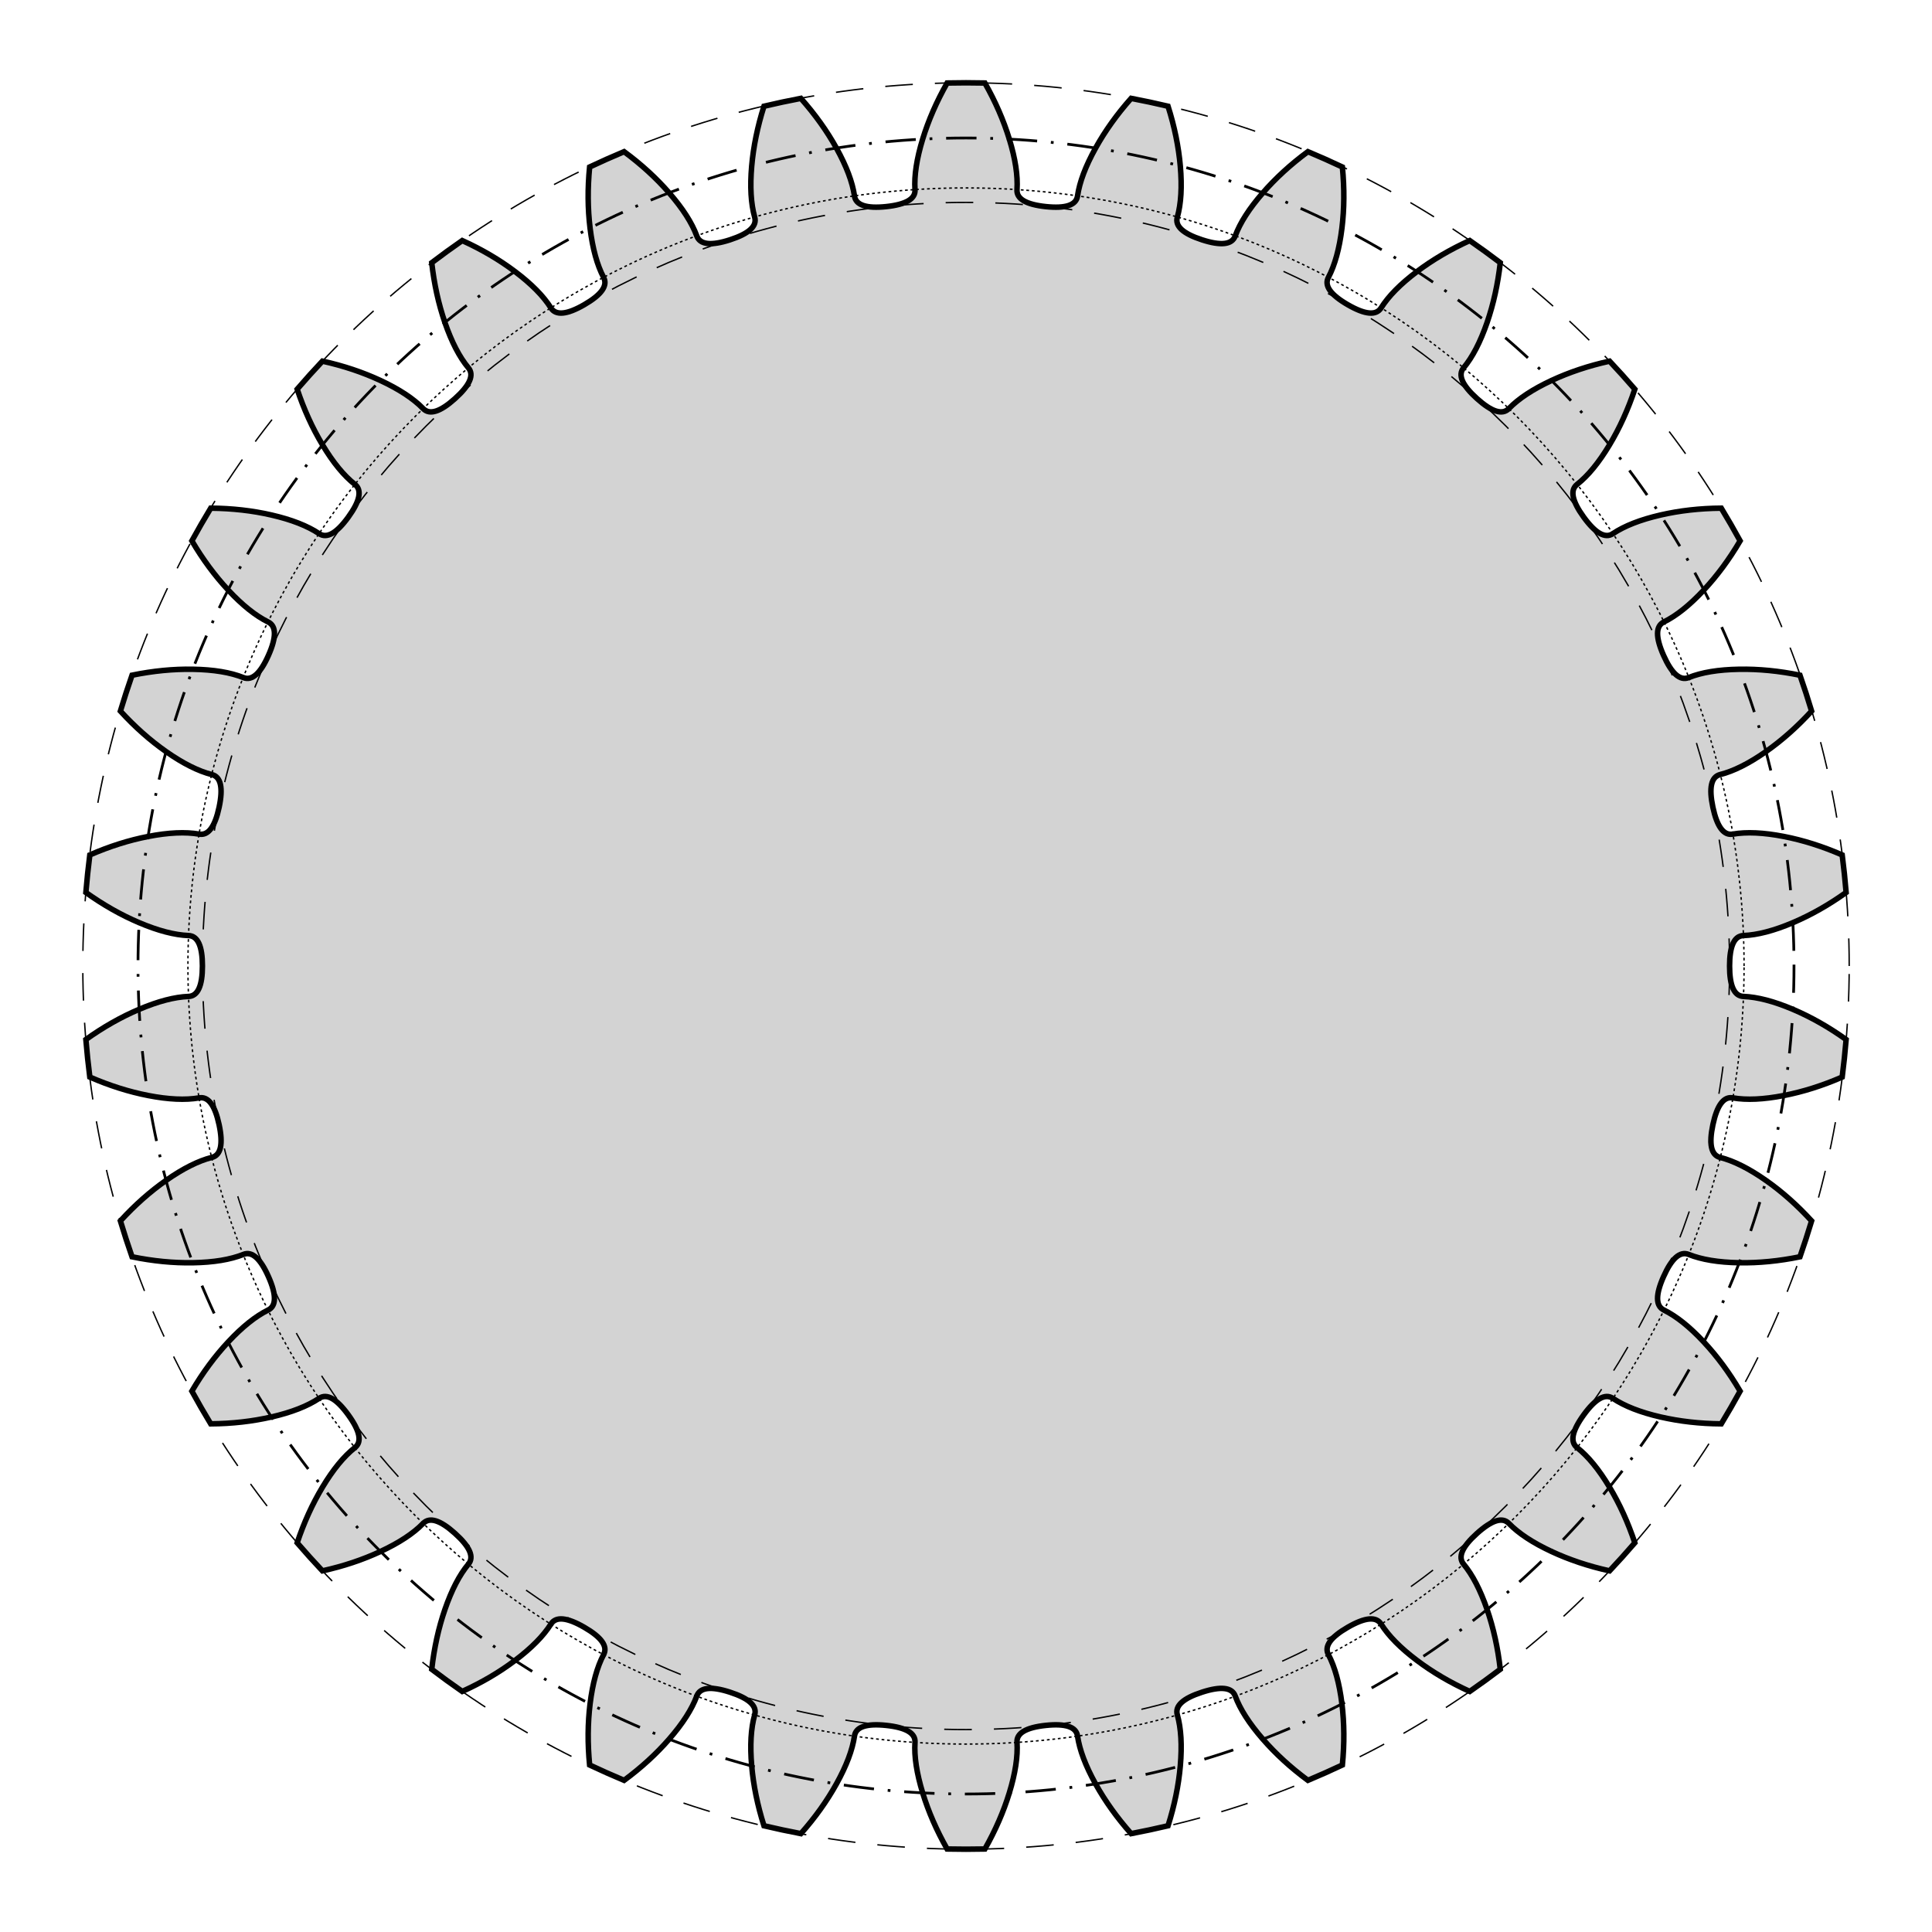
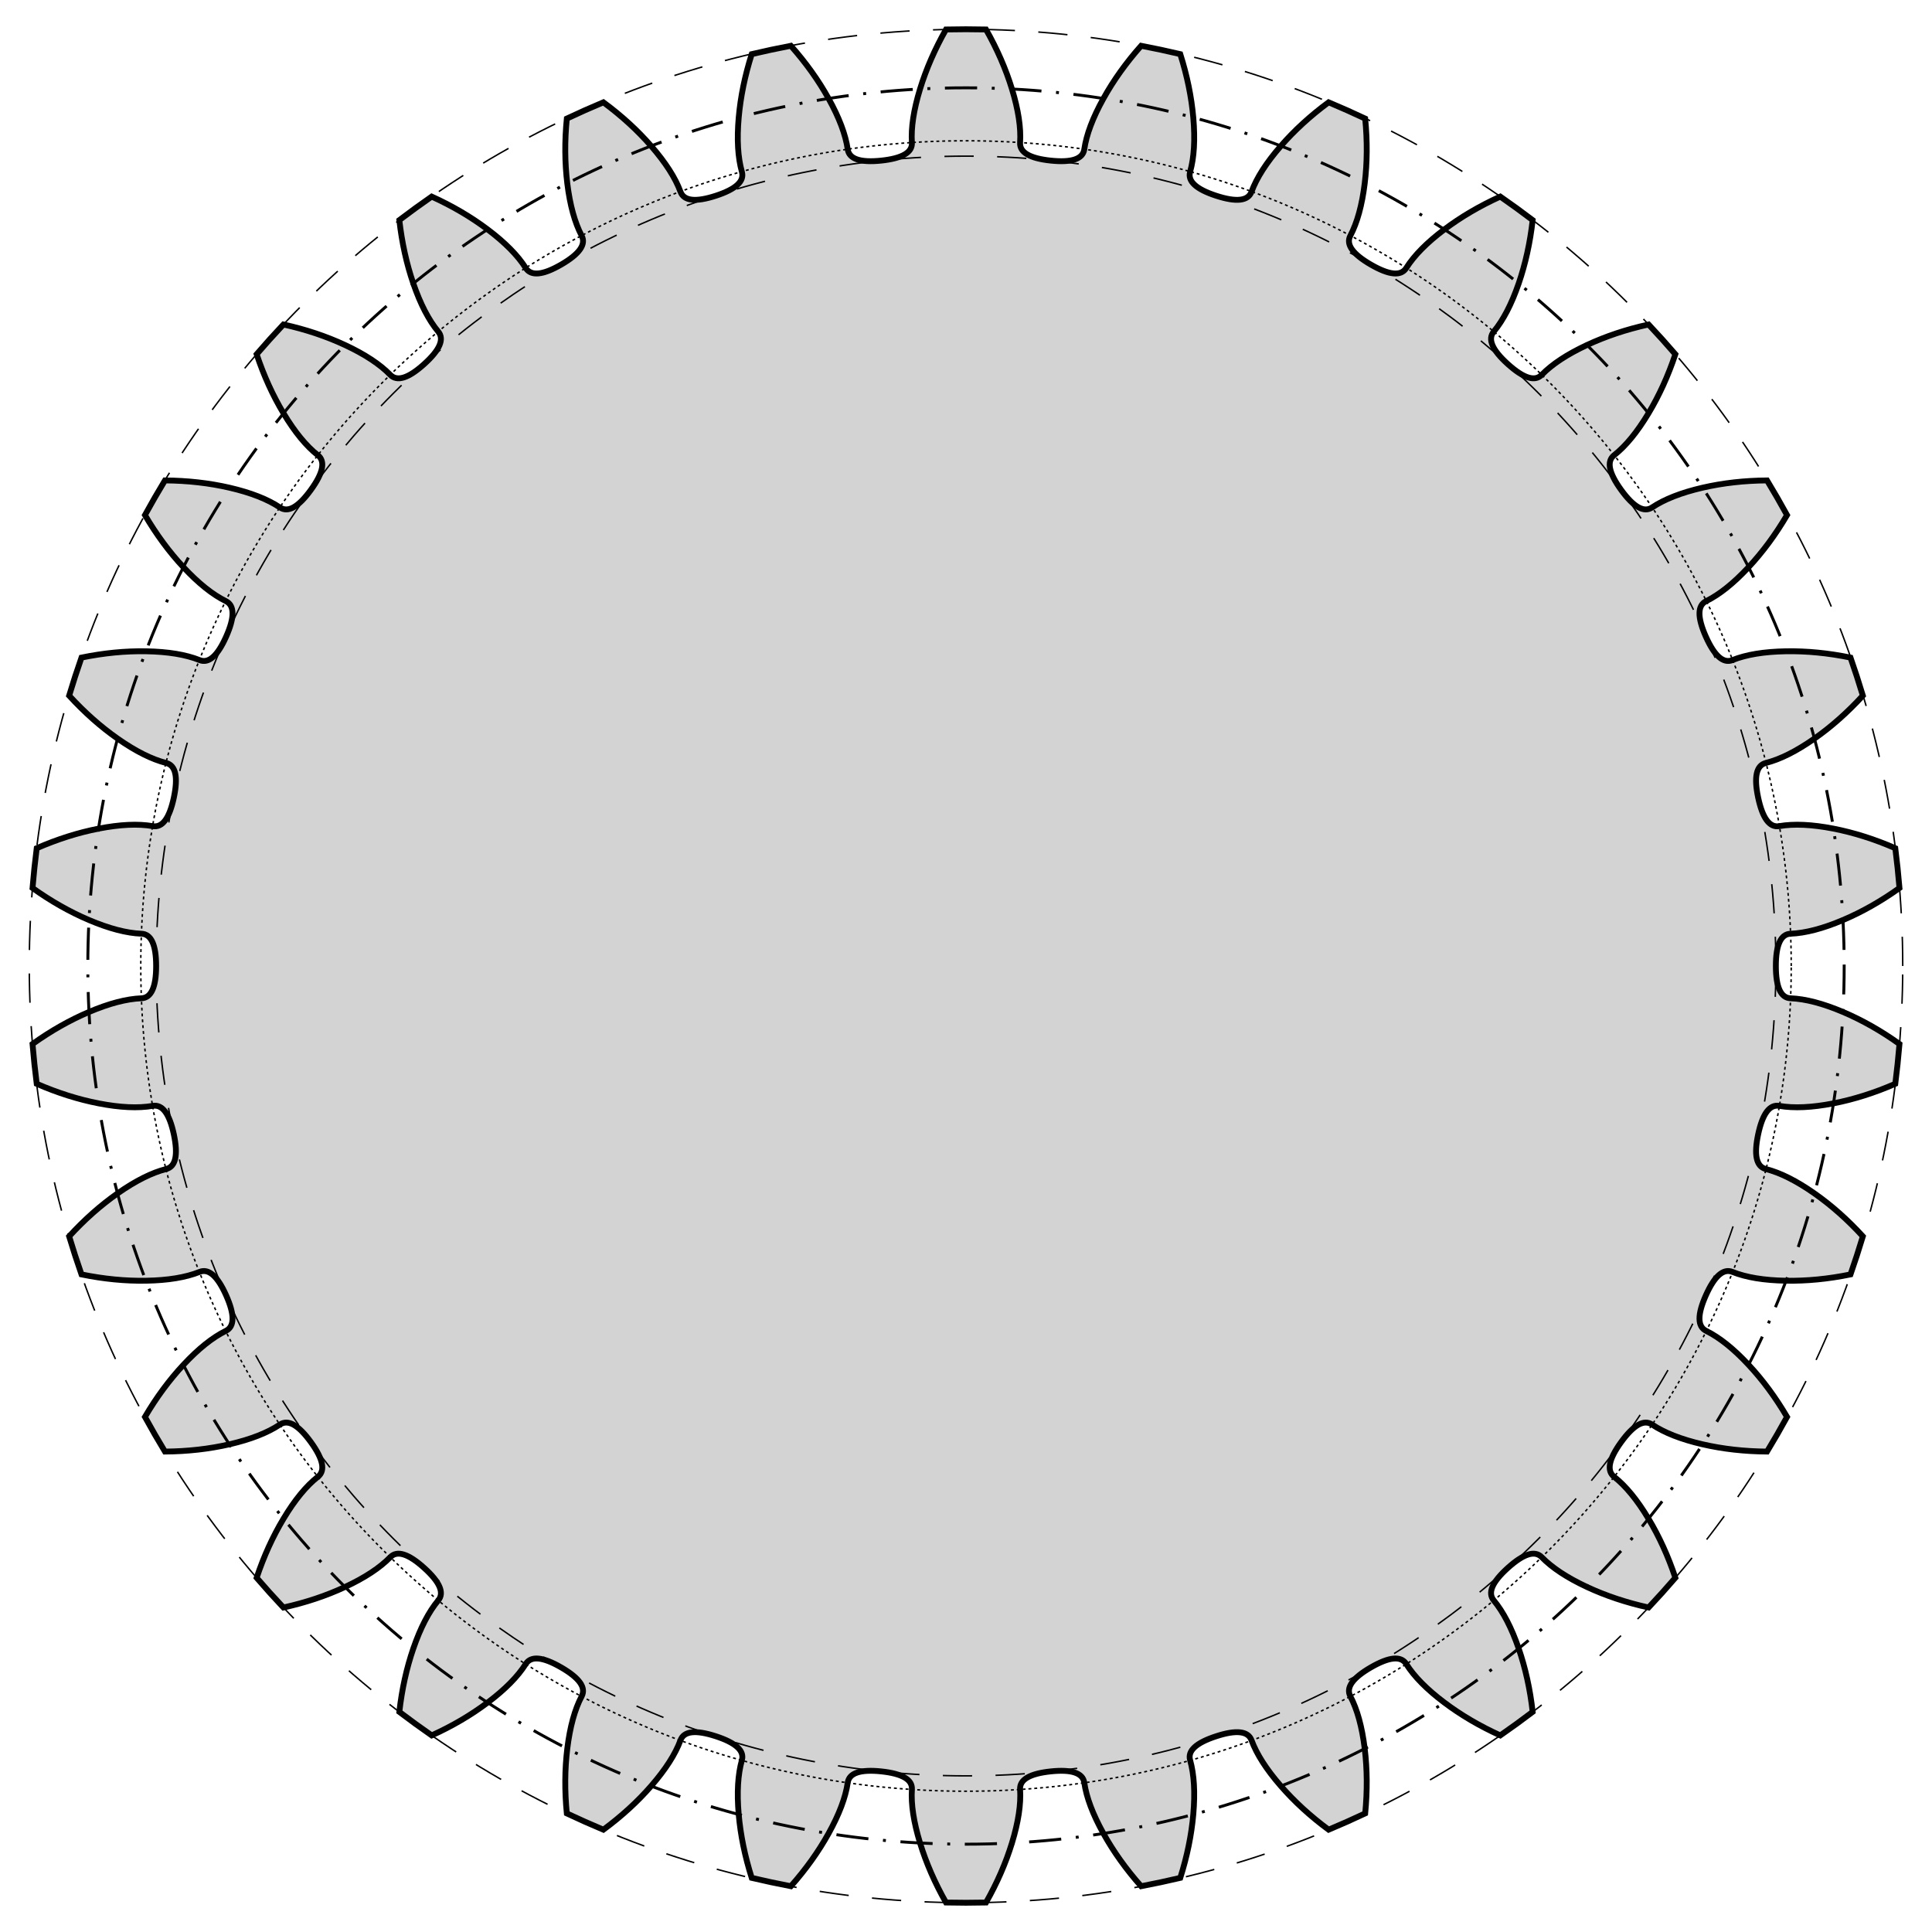
- <svg xmlns="http://www.w3.org/2000/svg" width="70mm" height="70mm" viewBox="-35.0 -35.0 70 70" version="1.1" baseProfile="full">
+ <svg xmlns="http://www.w3.org/2000/svg" width="66mm" height="66mm" viewBox="-33 -33 66 66" version="1.1" baseProfile="full">
  <style>
-         path { fill: lightgrey; stroke: black; stroke-width: 0.2}
+         .gearwheel { fill: lightgrey; stroke: black; stroke-width: 0.2}
        .helpline  { fill: none; stroke: black; stroke-width: 0.05; stroke-dasharray: 1 0.8 }
        .dotline   { fill: none; stroke: black; stroke-width: 0.05; stroke-dasharray: 0.1 0.1 }
        .symline   { fill: none; stroke: black; stroke-width: 0.1; stroke-dasharray: 1.1 0.5 0.1 0.5; stroke-dashoffset: -0.55 }
    </style>
  <g transform="scale(1 -1)">
-     <path d="M -2.892 27.514 Q -1.815 27.628 -1.848 28.130 Q -1.897 28.889 -1.570 29.959 Q -1.258 30.979 -0.684 31.993 A 32.000 32.000 0 0 0 0.684 31.993 Q 1.258 30.979 1.570 29.959 Q 1.897 28.889 1.848 28.130 Q 1.815 27.628 2.892 27.514 Q 3.969 27.401 4.041 27.900 Q 4.150 28.652 4.693 29.631 Q 5.210 30.564 5.983 31.436 A 32.000 32.000 0 0 0 7.320 31.151 Q 7.672 30.041 7.765 28.978 Q 7.862 27.863 7.656 27.131 Q 7.519 26.647 8.549 26.312 Q 9.580 25.977 9.754 26.450 Q 10.017 27.163 10.751 28.007 Q 11.451 28.813 12.388 29.505 A 32.000 32.000 0 0 0 13.637 28.949 Q 13.750 27.789 13.620 26.730 Q 13.483 25.619 13.129 24.947 Q 12.895 24.501 13.833 23.959 Q 14.771 23.418 15.040 23.844 Q 15.445 24.487 16.339 25.160 Q 17.191 25.802 18.252 26.284 A 32.000 32.000 0 0 0 19.358 25.481 Q 19.227 24.323 18.880 23.314 Q 18.515 22.256 18.029 21.672 Q 17.707 21.285 18.512 20.560 Q 19.317 19.835 19.669 20.196 Q 20.199 20.740 21.213 21.213 Q 22.180 21.664 23.318 21.915 A 32.000 32.000 0 0 0 24.233 20.899 Q 23.864 19.794 23.314 18.880 Q 22.738 17.920 22.141 17.450 Q 21.746 17.138 22.382 16.262 Q 23.019 15.385 23.438 15.665 Q 24.070 16.087 25.160 16.339 Q 26.200 16.579 27.365 16.588 A 32.000 32.000 0 0 0 28.048 15.404 Q 27.458 14.400 26.730 13.620 Q 25.967 12.801 25.285 12.465 Q 24.834 12.242 25.274 11.253 Q 25.715 10.263 26.182 10.450 Q 26.888 10.732 28.007 10.751 Q 29.074 10.770 30.216 10.536 A 32.000 32.000 0 0 0 30.638 9.236 Q 29.852 8.377 28.978 7.765 Q 28.061 7.123 27.324 6.936 Q 26.836 6.812 27.061 5.752 Q 27.287 4.692 27.783 4.778 Q 28.532 4.907 29.631 4.693 Q 30.678 4.489 31.746 4.024 A 32.000 32.000 0 0 0 31.889 2.664 Q 30.941 1.987 29.959 1.570 Q 28.929 1.133 28.169 1.103 Q 27.666 1.083 27.666 0.000 Q 27.666 -1.083 28.169 -1.103 Q 28.929 -1.133 29.959 -1.570 Q 30.941 -1.987 31.889 -2.664 A 32.000 32.000 0 0 0 31.746 -4.024 Q 30.678 -4.489 29.631 -4.693 Q 28.532 -4.907 27.783 -4.778 Q 27.287 -4.692 27.061 -5.752 Q 26.836 -6.812 27.324 -6.936 Q 28.061 -7.123 28.978 -7.765 Q 29.852 -8.377 30.638 -9.236 A 32.000 32.000 0 0 0 30.216 -10.536 Q 29.074 -10.770 28.007 -10.751 Q 26.888 -10.732 26.182 -10.450 Q 25.715 -10.263 25.274 -11.253 Q 24.834 -12.242 25.285 -12.465 Q 25.967 -12.801 26.730 -13.620 Q 27.458 -14.400 28.048 -15.404 A 32.000 32.000 0 0 0 27.365 -16.588 Q 26.200 -16.579 25.160 -16.339 Q 24.070 -16.087 23.438 -15.665 Q 23.019 -15.385 22.382 -16.262 Q 21.746 -17.138 22.141 -17.450 Q 22.738 -17.920 23.314 -18.880 Q 23.864 -19.794 24.233 -20.899 A 32.000 32.000 0 0 0 23.318 -21.915 Q 22.180 -21.664 21.213 -21.213 Q 20.199 -20.740 19.669 -20.196 Q 19.317 -19.835 18.512 -20.560 Q 17.707 -21.285 18.029 -21.672 Q 18.515 -22.256 18.880 -23.314 Q 19.227 -24.323 19.358 -25.481 A 32.000 32.000 0 0 0 18.252 -26.284 Q 17.191 -25.802 16.339 -25.160 Q 15.445 -24.487 15.040 -23.844 Q 14.771 -23.418 13.833 -23.959 Q 12.895 -24.501 13.129 -24.947 Q 13.483 -25.619 13.620 -26.730 Q 13.750 -27.789 13.637 -28.949 A 32.000 32.000 0 0 0 12.388 -29.505 Q 11.451 -28.813 10.751 -28.007 Q 10.017 -27.163 9.754 -26.450 Q 9.580 -25.977 8.549 -26.312 Q 7.519 -26.647 7.656 -27.131 Q 7.862 -27.863 7.765 -28.978 Q 7.672 -30.041 7.320 -31.151 A 32.000 32.000 0 0 0 5.983 -31.436 Q 5.210 -30.564 4.693 -29.631 Q 4.150 -28.652 4.041 -27.900 Q 3.969 -27.401 2.892 -27.514 Q 1.815 -27.628 1.848 -28.130 Q 1.897 -28.889 1.570 -29.959 Q 1.258 -30.979 0.684 -31.993 A 32.000 32.000 0 0 0 -0.684 -31.993 Q -1.258 -30.979 -1.570 -29.959 Q -1.897 -28.889 -1.848 -28.130 Q -1.815 -27.628 -2.892 -27.514 Q -3.969 -27.401 -4.041 -27.900 Q -4.150 -28.652 -4.693 -29.631 Q -5.210 -30.564 -5.983 -31.436 A 32.000 32.000 0 0 0 -7.320 -31.151 Q -7.672 -30.041 -7.765 -28.978 Q -7.862 -27.863 -7.656 -27.131 Q -7.519 -26.647 -8.549 -26.312 Q -9.580 -25.977 -9.754 -26.450 Q -10.017 -27.163 -10.751 -28.007 Q -11.451 -28.813 -12.388 -29.505 A 32.000 32.000 0 0 0 -13.637 -28.949 Q -13.750 -27.789 -13.620 -26.730 Q -13.483 -25.619 -13.129 -24.947 Q -12.895 -24.501 -13.833 -23.959 Q -14.771 -23.418 -15.040 -23.844 Q -15.445 -24.487 -16.339 -25.160 Q -17.191 -25.802 -18.252 -26.284 A 32.000 32.000 0 0 0 -19.358 -25.481 Q -19.227 -24.323 -18.880 -23.314 Q -18.515 -22.256 -18.029 -21.672 Q -17.707 -21.285 -18.512 -20.560 Q -19.317 -19.835 -19.669 -20.196 Q -20.199 -20.740 -21.213 -21.213 Q -22.180 -21.664 -23.318 -21.915 A 32.000 32.000 0 0 0 -24.233 -20.899 Q -23.864 -19.794 -23.314 -18.880 Q -22.738 -17.920 -22.141 -17.450 Q -21.746 -17.138 -22.382 -16.262 Q -23.019 -15.385 -23.438 -15.665 Q -24.070 -16.087 -25.160 -16.339 Q -26.200 -16.579 -27.365 -16.588 A 32.000 32.000 0 0 0 -28.048 -15.404 Q -27.458 -14.400 -26.730 -13.620 Q -25.967 -12.801 -25.285 -12.465 Q -24.834 -12.242 -25.274 -11.253 Q -25.715 -10.263 -26.182 -10.450 Q -26.888 -10.732 -28.007 -10.751 Q -29.074 -10.770 -30.216 -10.536 A 32.000 32.000 0 0 0 -30.638 -9.236 Q -29.852 -8.377 -28.978 -7.765 Q -28.061 -7.123 -27.324 -6.936 Q -26.836 -6.812 -27.061 -5.752 Q -27.287 -4.692 -27.783 -4.778 Q -28.532 -4.907 -29.631 -4.693 Q -30.678 -4.489 -31.746 -4.024 A 32.000 32.000 0 0 0 -31.889 -2.664 Q -30.941 -1.987 -29.959 -1.570 Q -28.929 -1.133 -28.169 -1.103 Q -27.666 -1.083 -27.666 -0.000 Q -27.666 1.083 -28.169 1.103 Q -28.929 1.133 -29.959 1.570 Q -30.941 1.987 -31.889 2.664 A 32.000 32.000 0 0 0 -31.746 4.024 Q -30.678 4.489 -29.631 4.693 Q -28.532 4.907 -27.783 4.778 Q -27.287 4.692 -27.061 5.752 Q -26.836 6.812 -27.324 6.936 Q -28.061 7.123 -28.978 7.765 Q -29.852 8.377 -30.638 9.236 A 32.000 32.000 0 0 0 -30.216 10.536 Q -29.074 10.770 -28.007 10.751 Q -26.888 10.732 -26.182 10.450 Q -25.715 10.263 -25.274 11.253 Q -24.834 12.242 -25.285 12.465 Q -25.967 12.801 -26.730 13.620 Q -27.458 14.400 -28.048 15.404 A 32.000 32.000 0 0 0 -27.365 16.588 Q -26.200 16.579 -25.160 16.339 Q -24.070 16.087 -23.438 15.665 Q -23.019 15.385 -22.382 16.262 Q -21.746 17.138 -22.141 17.450 Q -22.738 17.920 -23.314 18.880 Q -23.864 19.794 -24.233 20.899 A 32.000 32.000 0 0 0 -23.318 21.915 Q -22.180 21.664 -21.213 21.213 Q -20.199 20.740 -19.669 20.196 Q -19.317 19.835 -18.512 20.560 Q -17.707 21.285 -18.029 21.672 Q -18.515 22.256 -18.880 23.314 Q -19.227 24.323 -19.358 25.481 A 32.000 32.000 0 0 0 -18.252 26.284 Q -17.191 25.802 -16.339 25.160 Q -15.445 24.487 -15.040 23.844 Q -14.771 23.418 -13.833 23.959 Q -12.895 24.501 -13.129 24.947 Q -13.483 25.619 -13.620 26.730 Q -13.750 27.789 -13.637 28.949 A 32.000 32.000 0 0 0 -12.388 29.505 Q -11.451 28.813 -10.751 28.007 Q -10.017 27.163 -9.754 26.450 Q -9.580 25.977 -8.549 26.312 Q -7.519 26.647 -7.656 27.131 Q -7.862 27.863 -7.765 28.978 Q -7.672 30.041 -7.320 31.151 A 32.000 32.000 0 0 0 -5.983 31.436 Q -5.210 30.564 -4.693 29.631 Q -4.150 28.652 -4.041 27.900 Q -3.969 27.401 -2.892 27.514 C" />
+     <path class="gearwheel" d="M -2.892 27.514 Q -1.815 27.628 -1.848 28.130 Q -1.897 28.889 -1.570 29.959 Q -1.258 30.979 -0.684 31.993 A 32.000 32.000 0 0 0 0.684 31.993 Q 1.258 30.979 1.570 29.959 Q 1.897 28.889 1.848 28.130 Q 1.815 27.628 2.892 27.514 Q 3.969 27.401 4.041 27.900 Q 4.150 28.652 4.693 29.631 Q 5.210 30.564 5.983 31.436 A 32.000 32.000 0 0 0 7.320 31.151 Q 7.672 30.041 7.765 28.978 Q 7.862 27.863 7.656 27.131 Q 7.519 26.647 8.549 26.312 Q 9.580 25.977 9.754 26.450 Q 10.017 27.163 10.751 28.007 Q 11.451 28.813 12.388 29.505 A 32.000 32.000 0 0 0 13.637 28.949 Q 13.750 27.789 13.620 26.730 Q 13.483 25.619 13.129 24.947 Q 12.895 24.501 13.833 23.959 Q 14.771 23.418 15.040 23.844 Q 15.445 24.487 16.339 25.160 Q 17.191 25.802 18.252 26.284 A 32.000 32.000 0 0 0 19.358 25.481 Q 19.227 24.323 18.880 23.314 Q 18.515 22.256 18.029 21.672 Q 17.707 21.285 18.512 20.560 Q 19.317 19.835 19.669 20.196 Q 20.199 20.740 21.213 21.213 Q 22.180 21.664 23.318 21.915 A 32.000 32.000 0 0 0 24.233 20.899 Q 23.864 19.794 23.314 18.880 Q 22.738 17.920 22.141 17.450 Q 21.746 17.138 22.382 16.262 Q 23.019 15.385 23.438 15.665 Q 24.070 16.087 25.160 16.339 Q 26.200 16.579 27.365 16.588 A 32.000 32.000 0 0 0 28.048 15.404 Q 27.458 14.400 26.730 13.620 Q 25.967 12.801 25.285 12.465 Q 24.834 12.242 25.274 11.253 Q 25.715 10.263 26.182 10.450 Q 26.888 10.732 28.007 10.751 Q 29.074 10.770 30.216 10.536 A 32.000 32.000 0 0 0 30.638 9.236 Q 29.852 8.377 28.978 7.765 Q 28.061 7.123 27.324 6.936 Q 26.836 6.812 27.061 5.752 Q 27.287 4.692 27.783 4.778 Q 28.532 4.907 29.631 4.693 Q 30.678 4.489 31.746 4.024 A 32.000 32.000 0 0 0 31.889 2.664 Q 30.941 1.987 29.959 1.570 Q 28.929 1.133 28.169 1.103 Q 27.666 1.083 27.666 0.000 Q 27.666 -1.083 28.169 -1.103 Q 28.929 -1.133 29.959 -1.570 Q 30.941 -1.987 31.889 -2.664 A 32.000 32.000 0 0 0 31.746 -4.024 Q 30.678 -4.489 29.631 -4.693 Q 28.532 -4.907 27.783 -4.778 Q 27.287 -4.692 27.061 -5.752 Q 26.836 -6.812 27.324 -6.936 Q 28.061 -7.123 28.978 -7.765 Q 29.852 -8.377 30.638 -9.236 A 32.000 32.000 0 0 0 30.216 -10.536 Q 29.074 -10.770 28.007 -10.751 Q 26.888 -10.732 26.182 -10.450 Q 25.715 -10.263 25.274 -11.253 Q 24.834 -12.242 25.285 -12.465 Q 25.967 -12.801 26.730 -13.620 Q 27.458 -14.400 28.048 -15.404 A 32.000 32.000 0 0 0 27.365 -16.588 Q 26.200 -16.579 25.160 -16.339 Q 24.070 -16.087 23.438 -15.665 Q 23.019 -15.385 22.382 -16.262 Q 21.746 -17.138 22.141 -17.450 Q 22.738 -17.920 23.314 -18.880 Q 23.864 -19.794 24.233 -20.899 A 32.000 32.000 0 0 0 23.318 -21.915 Q 22.180 -21.664 21.213 -21.213 Q 20.199 -20.740 19.669 -20.196 Q 19.317 -19.835 18.512 -20.560 Q 17.707 -21.285 18.029 -21.672 Q 18.515 -22.256 18.880 -23.314 Q 19.227 -24.323 19.358 -25.481 A 32.000 32.000 0 0 0 18.252 -26.284 Q 17.191 -25.802 16.339 -25.160 Q 15.445 -24.487 15.040 -23.844 Q 14.771 -23.418 13.833 -23.959 Q 12.895 -24.501 13.129 -24.947 Q 13.483 -25.619 13.620 -26.730 Q 13.750 -27.789 13.637 -28.949 A 32.000 32.000 0 0 0 12.388 -29.505 Q 11.451 -28.813 10.751 -28.007 Q 10.017 -27.163 9.754 -26.450 Q 9.580 -25.977 8.549 -26.312 Q 7.519 -26.647 7.656 -27.131 Q 7.862 -27.863 7.765 -28.978 Q 7.672 -30.041 7.320 -31.151 A 32.000 32.000 0 0 0 5.983 -31.436 Q 5.210 -30.564 4.693 -29.631 Q 4.150 -28.652 4.041 -27.900 Q 3.969 -27.401 2.892 -27.514 Q 1.815 -27.628 1.848 -28.130 Q 1.897 -28.889 1.570 -29.959 Q 1.258 -30.979 0.684 -31.993 A 32.000 32.000 0 0 0 -0.684 -31.993 Q -1.258 -30.979 -1.570 -29.959 Q -1.897 -28.889 -1.848 -28.130 Q -1.815 -27.628 -2.892 -27.514 Q -3.969 -27.401 -4.041 -27.900 Q -4.150 -28.652 -4.693 -29.631 Q -5.210 -30.564 -5.983 -31.436 A 32.000 32.000 0 0 0 -7.320 -31.151 Q -7.672 -30.041 -7.765 -28.978 Q -7.862 -27.863 -7.656 -27.131 Q -7.519 -26.647 -8.549 -26.312 Q -9.580 -25.977 -9.754 -26.450 Q -10.017 -27.163 -10.751 -28.007 Q -11.451 -28.813 -12.388 -29.505 A 32.000 32.000 0 0 0 -13.637 -28.949 Q -13.750 -27.789 -13.620 -26.730 Q -13.483 -25.619 -13.129 -24.947 Q -12.895 -24.501 -13.833 -23.959 Q -14.771 -23.418 -15.040 -23.844 Q -15.445 -24.487 -16.339 -25.160 Q -17.191 -25.802 -18.252 -26.284 A 32.000 32.000 0 0 0 -19.358 -25.481 Q -19.227 -24.323 -18.880 -23.314 Q -18.515 -22.256 -18.029 -21.672 Q -17.707 -21.285 -18.512 -20.560 Q -19.317 -19.835 -19.669 -20.196 Q -20.199 -20.740 -21.213 -21.213 Q -22.180 -21.664 -23.318 -21.915 A 32.000 32.000 0 0 0 -24.233 -20.899 Q -23.864 -19.794 -23.314 -18.880 Q -22.738 -17.920 -22.141 -17.450 Q -21.746 -17.138 -22.382 -16.262 Q -23.019 -15.385 -23.438 -15.665 Q -24.070 -16.087 -25.160 -16.339 Q -26.200 -16.579 -27.365 -16.588 A 32.000 32.000 0 0 0 -28.048 -15.404 Q -27.458 -14.400 -26.730 -13.620 Q -25.967 -12.801 -25.285 -12.465 Q -24.834 -12.242 -25.274 -11.253 Q -25.715 -10.263 -26.182 -10.450 Q -26.888 -10.732 -28.007 -10.751 Q -29.074 -10.770 -30.216 -10.536 A 32.000 32.000 0 0 0 -30.638 -9.236 Q -29.852 -8.377 -28.978 -7.765 Q -28.061 -7.123 -27.324 -6.936 Q -26.836 -6.812 -27.061 -5.752 Q -27.287 -4.692 -27.783 -4.778 Q -28.532 -4.907 -29.631 -4.693 Q -30.678 -4.489 -31.746 -4.024 A 32.000 32.000 0 0 0 -31.889 -2.664 Q -30.941 -1.987 -29.959 -1.570 Q -28.929 -1.133 -28.169 -1.103 Q -27.666 -1.083 -27.666 -0.000 Q -27.666 1.083 -28.169 1.103 Q -28.929 1.133 -29.959 1.570 Q -30.941 1.987 -31.889 2.664 A 32.000 32.000 0 0 0 -31.746 4.024 Q -30.678 4.489 -29.631 4.693 Q -28.532 4.907 -27.783 4.778 Q -27.287 4.692 -27.061 5.752 Q -26.836 6.812 -27.324 6.936 Q -28.061 7.123 -28.978 7.765 Q -29.852 8.377 -30.638 9.236 A 32.000 32.000 0 0 0 -30.216 10.536 Q -29.074 10.770 -28.007 10.751 Q -26.888 10.732 -26.182 10.450 Q -25.715 10.263 -25.274 11.253 Q -24.834 12.242 -25.285 12.465 Q -25.967 12.801 -26.730 13.620 Q -27.458 14.400 -28.048 15.404 A 32.000 32.000 0 0 0 -27.365 16.588 Q -26.200 16.579 -25.160 16.339 Q -24.070 16.087 -23.438 15.665 Q -23.019 15.385 -22.382 16.262 Q -21.746 17.138 -22.141 17.450 Q -22.738 17.920 -23.314 18.880 Q -23.864 19.794 -24.233 20.899 A 32.000 32.000 0 0 0 -23.318 21.915 Q -22.180 21.664 -21.213 21.213 Q -20.199 20.740 -19.669 20.196 Q -19.317 19.835 -18.512 20.560 Q -17.707 21.285 -18.029 21.672 Q -18.515 22.256 -18.880 23.314 Q -19.227 24.323 -19.358 25.481 A 32.000 32.000 0 0 0 -18.252 26.284 Q -17.191 25.802 -16.339 25.160 Q -15.445 24.487 -15.040 23.844 Q -14.771 23.418 -13.833 23.959 Q -12.895 24.501 -13.129 24.947 Q -13.483 25.619 -13.620 26.730 Q -13.750 27.789 -13.637 28.949 A 32.000 32.000 0 0 0 -12.388 29.505 Q -11.451 28.813 -10.751 28.007 Q -10.017 27.163 -9.754 26.450 Q -9.580 25.977 -8.549 26.312 Q -7.519 26.647 -7.656 27.131 Q -7.862 27.863 -7.765 28.978 Q -7.672 30.041 -7.320 31.151 A 32.000 32.000 0 0 0 -5.983 31.436 Q -5.210 30.564 -4.693 29.631 Q -4.150 28.652 -4.041 27.900 Q -3.969 27.401 -2.892 27.514 C" />
    <circle class="helpline" r="32.0" />
    <circle class="symline" r="30.0" />
    <circle class="dotline" r="28.191" />
    <circle class="helpline" r="27.666" />
  </g>
</svg>
